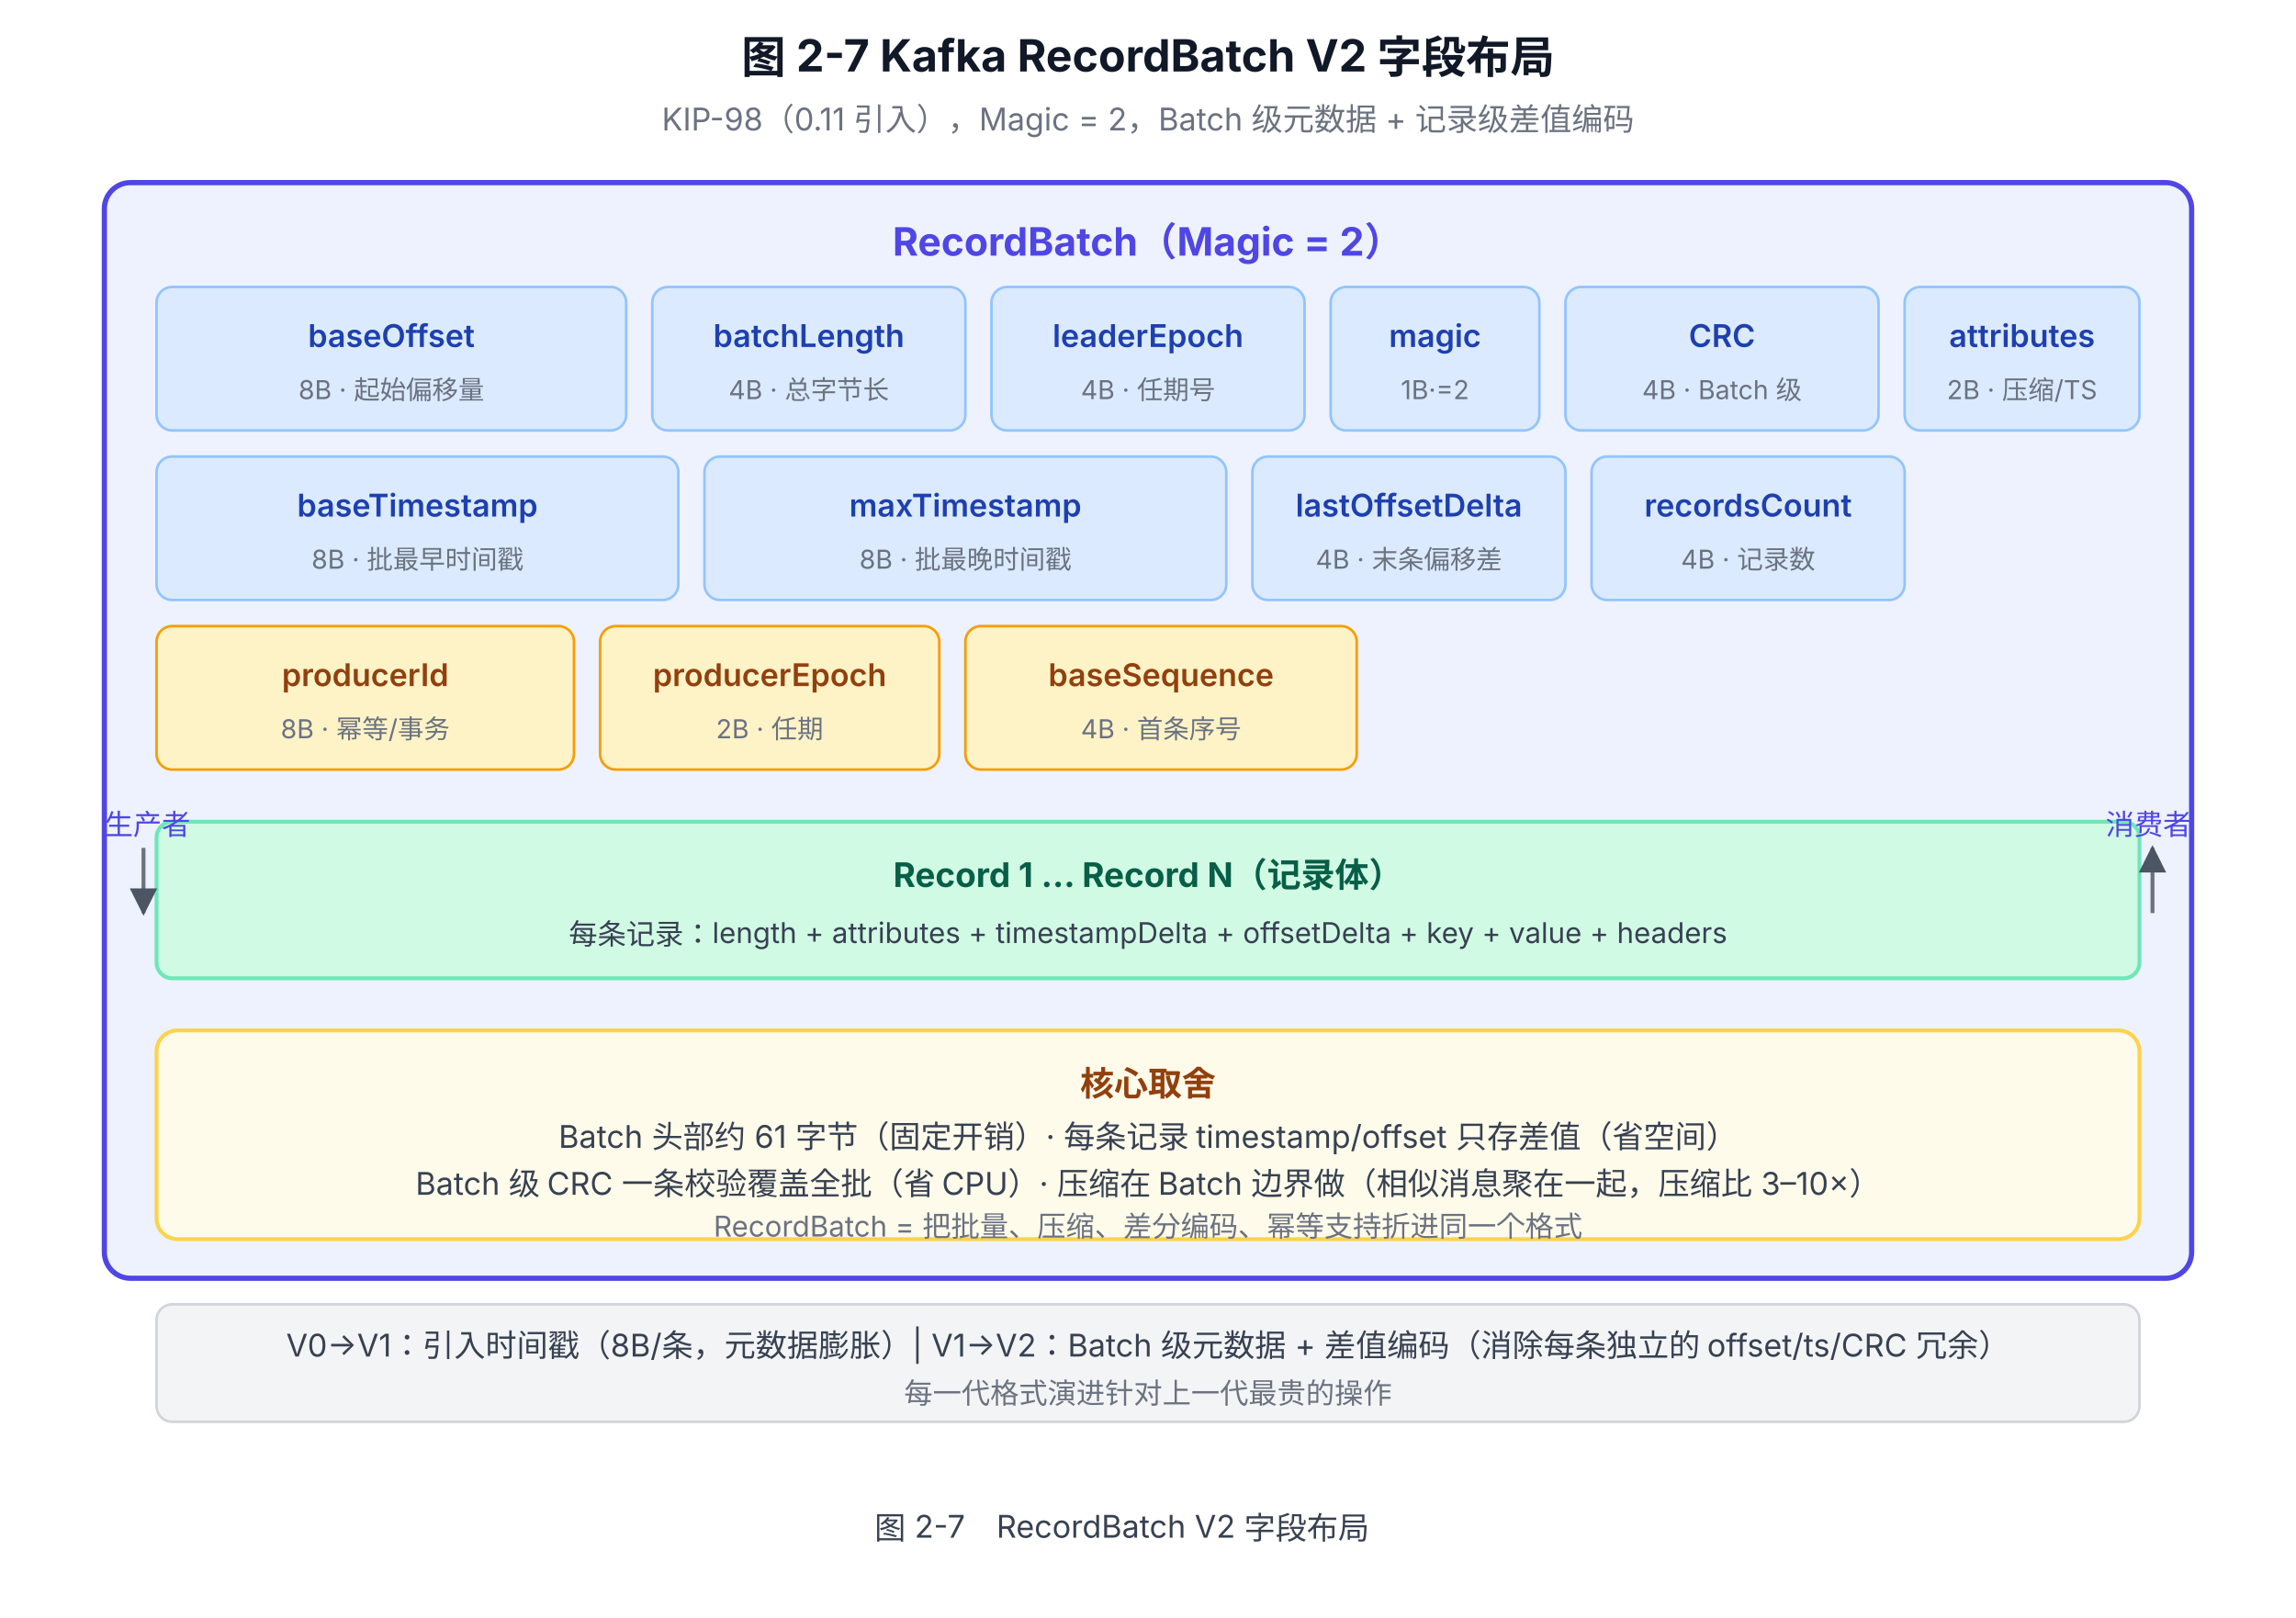
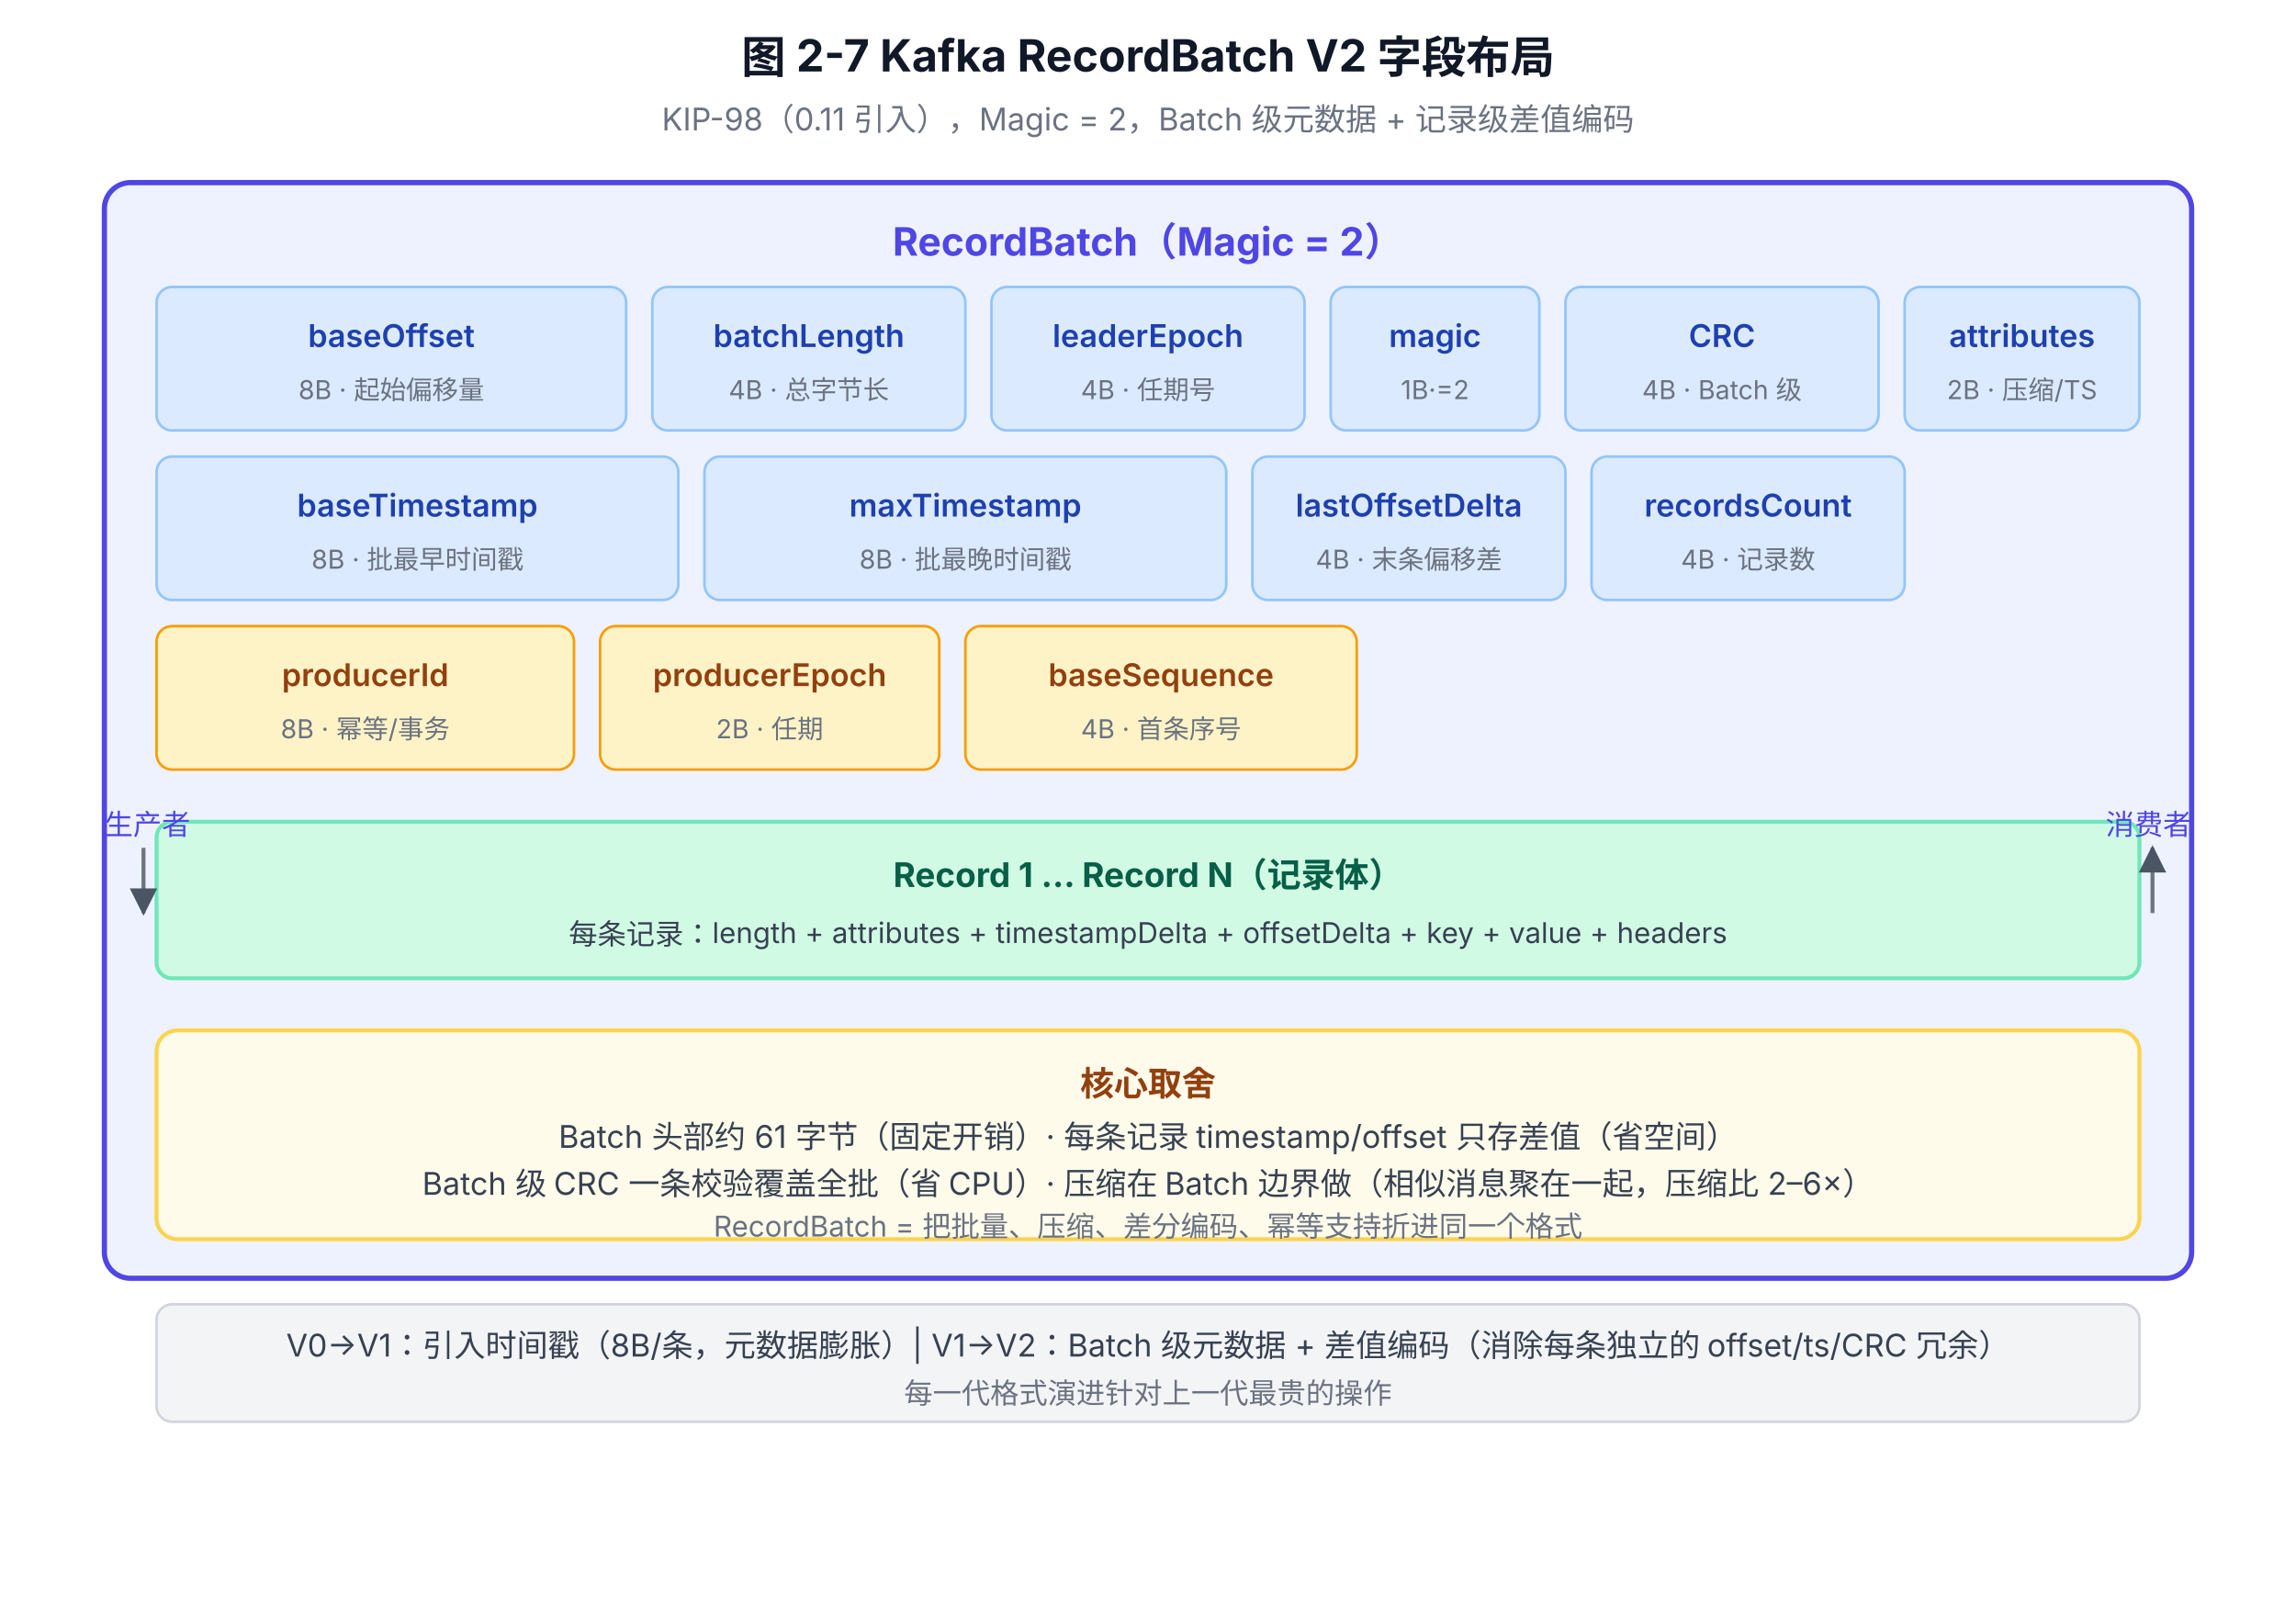
<svg xmlns="http://www.w3.org/2000/svg" viewBox="0 0 880 620" font-family="system-ui, -apple-system, 'PingFang SC', 'Microsoft YaHei', sans-serif">
  <defs>
    <marker id="arrow" viewBox="0 0 10 10" refX="9" refY="5" markerWidth="7" markerHeight="7" orient="auto-start-reverse">
      <path d="M0,0 L10,5 L0,10 z" fill="#4B5563" />
    </marker>
  </defs>
  <text x="440" y="28" text-anchor="middle" font-size="17" font-weight="700" fill="#111827">图 2-7 Kafka RecordBatch V2 字段布局</text>
  <text x="440" y="50" text-anchor="middle" font-size="12" fill="#6B7280">KIP-98（0.11 引入），Magic = 2，Batch 级元数据 + 记录级差值编码</text>
  <rect x="40" y="70" width="800" height="420" rx="10" fill="#EEF2FF" stroke="#4F46E5" stroke-width="2" />
  <text x="440" y="98" text-anchor="middle" font-size="15" font-weight="700" fill="#4F46E5">RecordBatch（Magic = 2）</text>
  <rect x="60" y="110" width="180" height="55" rx="6" fill="#DBEAFE" stroke="#93C5FD" stroke-width="1" />
  <text x="150" y="133" text-anchor="middle" font-size="12" font-weight="600" fill="#1E40AF">baseOffset</text>
  <text x="150" y="153" text-anchor="middle" font-size="10" fill="#6B7280">8B · 起始偏移量</text>
  <rect x="250" y="110" width="120" height="55" rx="6" fill="#DBEAFE" stroke="#93C5FD" stroke-width="1" />
  <text x="310" y="133" text-anchor="middle" font-size="12" font-weight="600" fill="#1E40AF">batchLength</text>
  <text x="310" y="153" text-anchor="middle" font-size="10" fill="#6B7280">4B · 总字节长</text>
  <rect x="380" y="110" width="120" height="55" rx="6" fill="#DBEAFE" stroke="#93C5FD" stroke-width="1" />
  <text x="440" y="133" text-anchor="middle" font-size="12" font-weight="600" fill="#1E40AF">leaderEpoch</text>
  <text x="440" y="153" text-anchor="middle" font-size="10" fill="#6B7280">4B · 任期号</text>
  <rect x="510" y="110" width="80" height="55" rx="6" fill="#DBEAFE" stroke="#93C5FD" stroke-width="1" />
  <text x="550" y="133" text-anchor="middle" font-size="12" font-weight="600" fill="#1E40AF">magic</text>
  <text x="550" y="153" text-anchor="middle" font-size="10" fill="#6B7280">1B·=2</text>
  <rect x="600" y="110" width="120" height="55" rx="6" fill="#DBEAFE" stroke="#93C5FD" stroke-width="1" />
  <text x="660" y="133" text-anchor="middle" font-size="12" font-weight="600" fill="#1E40AF">CRC</text>
  <text x="660" y="153" text-anchor="middle" font-size="10" fill="#6B7280">4B · Batch 级</text>
  <rect x="730" y="110" width="90" height="55" rx="6" fill="#DBEAFE" stroke="#93C5FD" stroke-width="1" />
  <text x="775" y="133" text-anchor="middle" font-size="12" font-weight="600" fill="#1E40AF">attributes</text>
  <text x="775" y="153" text-anchor="middle" font-size="10" fill="#6B7280">2B · 压缩/TS</text>
  <rect x="60" y="175" width="200" height="55" rx="6" fill="#DBEAFE" stroke="#93C5FD" stroke-width="1" />
  <text x="160" y="198" text-anchor="middle" font-size="12" font-weight="600" fill="#1E40AF">baseTimestamp</text>
  <text x="160" y="218" text-anchor="middle" font-size="10" fill="#6B7280">8B · 批最早时间戳</text>
  <rect x="270" y="175" width="200" height="55" rx="6" fill="#DBEAFE" stroke="#93C5FD" stroke-width="1" />
  <text x="370" y="198" text-anchor="middle" font-size="12" font-weight="600" fill="#1E40AF">maxTimestamp</text>
  <text x="370" y="218" text-anchor="middle" font-size="10" fill="#6B7280">8B · 批最晚时间戳</text>
  <rect x="480" y="175" width="120" height="55" rx="6" fill="#DBEAFE" stroke="#93C5FD" stroke-width="1" />
  <text x="540" y="198" text-anchor="middle" font-size="12" font-weight="600" fill="#1E40AF">lastOffsetDelta</text>
  <text x="540" y="218" text-anchor="middle" font-size="10" fill="#6B7280">4B · 末条偏移差</text>
  <rect x="610" y="175" width="120" height="55" rx="6" fill="#DBEAFE" stroke="#93C5FD" stroke-width="1" />
  <text x="670" y="198" text-anchor="middle" font-size="12" font-weight="600" fill="#1E40AF">recordsCount</text>
  <text x="670" y="218" text-anchor="middle" font-size="10" fill="#6B7280">4B · 记录数</text>
  <rect x="60" y="240" width="160" height="55" rx="6" fill="#FEF3C7" stroke="#F59E0B" stroke-width="1" />
  <text x="140" y="263" text-anchor="middle" font-size="12" font-weight="600" fill="#92400E">producerId</text>
  <text x="140" y="283" text-anchor="middle" font-size="10" fill="#6B7280">8B · 幂等/事务</text>
  <rect x="230" y="240" width="130" height="55" rx="6" fill="#FEF3C7" stroke="#F59E0B" stroke-width="1" />
  <text x="295" y="263" text-anchor="middle" font-size="12" font-weight="600" fill="#92400E">producerEpoch</text>
  <text x="295" y="283" text-anchor="middle" font-size="10" fill="#6B7280">2B · 任期</text>
  <rect x="370" y="240" width="150" height="55" rx="6" fill="#FEF3C7" stroke="#F59E0B" stroke-width="1" />
  <text x="445" y="263" text-anchor="middle" font-size="12" font-weight="600" fill="#92400E">baseSequence</text>
  <text x="445" y="283" text-anchor="middle" font-size="10" fill="#6B7280">4B · 首条序号</text>
  <rect x="60" y="315" width="760" height="60" rx="6" fill="#D1FAE5" stroke="#6EE7B7" stroke-width="1.5" />
  <text x="440" y="340" text-anchor="middle" font-size="13" font-weight="700" fill="#065F46">Record 1 ... Record N（记录体）</text>
  <text x="440" y="362" text-anchor="middle" font-size="11" fill="#374151">每条记录：length + attributes + timestampDelta + offsetDelta + key + value + headers</text>
  <rect x="60" y="395" width="760" height="80" rx="8" fill="#FFFBEB" stroke="#FCD34D" stroke-width="1.5" />
  <text x="440" y="420" text-anchor="middle" font-size="13" font-weight="700" fill="#92400E">核心取舍</text>
  <text x="440" y="440" text-anchor="middle" font-size="12" fill="#374151">Batch 头部约 61 字节（固定开销）· 每条记录 timestamp/offset 只存差值（省空间）</text>
-   <text x="440" y="458" text-anchor="middle" font-size="12" fill="#374151">Batch 级 CRC 一条校验覆盖全批（省 CPU）· 压缩在 Batch 边界做（相似消息聚在一起，压缩比 3–10×）</text>
+   <text x="440" y="458" text-anchor="middle" font-size="12" fill="#374151">Batch 级 CRC 一条校验覆盖全批（省 CPU）· 压缩在 Batch 边界做（相似消息聚在一起，压缩比 2–6×）</text>
  <text x="440" y="474" text-anchor="middle" font-size="11" fill="#6B7280">RecordBatch = 把批量、压缩、差分编码、幂等支持折进同一个格式</text>
  <rect x="60" y="500" width="760" height="45" rx="6" fill="#F3F4F6" stroke="#D1D5DB" stroke-width="1" />
  <text x="440" y="520" text-anchor="middle" font-size="12" fill="#374151">V0→V1：引入时间戳（8B/条，元数据膨胀）| V1→V2：Batch 级元数据 + 差值编码（消除每条独立的 offset/ts/CRC 冗余）</text>
  <text x="440" y="538" text-anchor="middle" font-size="11" fill="#6B7280">每一代格式演进针对上一代最贵的操作</text>
  <text x="40" y="320" font-size="11" fill="#4F46E5">生产者</text>
  <line x1="55" y1="325" x2="55" y2="350" stroke="#6B7280" stroke-width="1.5" marker-end="url(#arrow)" />
  <text x="840" y="320" text-anchor="end" font-size="11" fill="#4F46E5">消费者</text>
  <line x1="825" y1="350" x2="825" y2="325" stroke="#6B7280" stroke-width="1.5" marker-end="url(#arrow)" />
-   <text x="430" y="590" text-anchor="middle" font-size="12" fill="#374151">图 2-7　RecordBatch V2 字段布局</text>
</svg>
